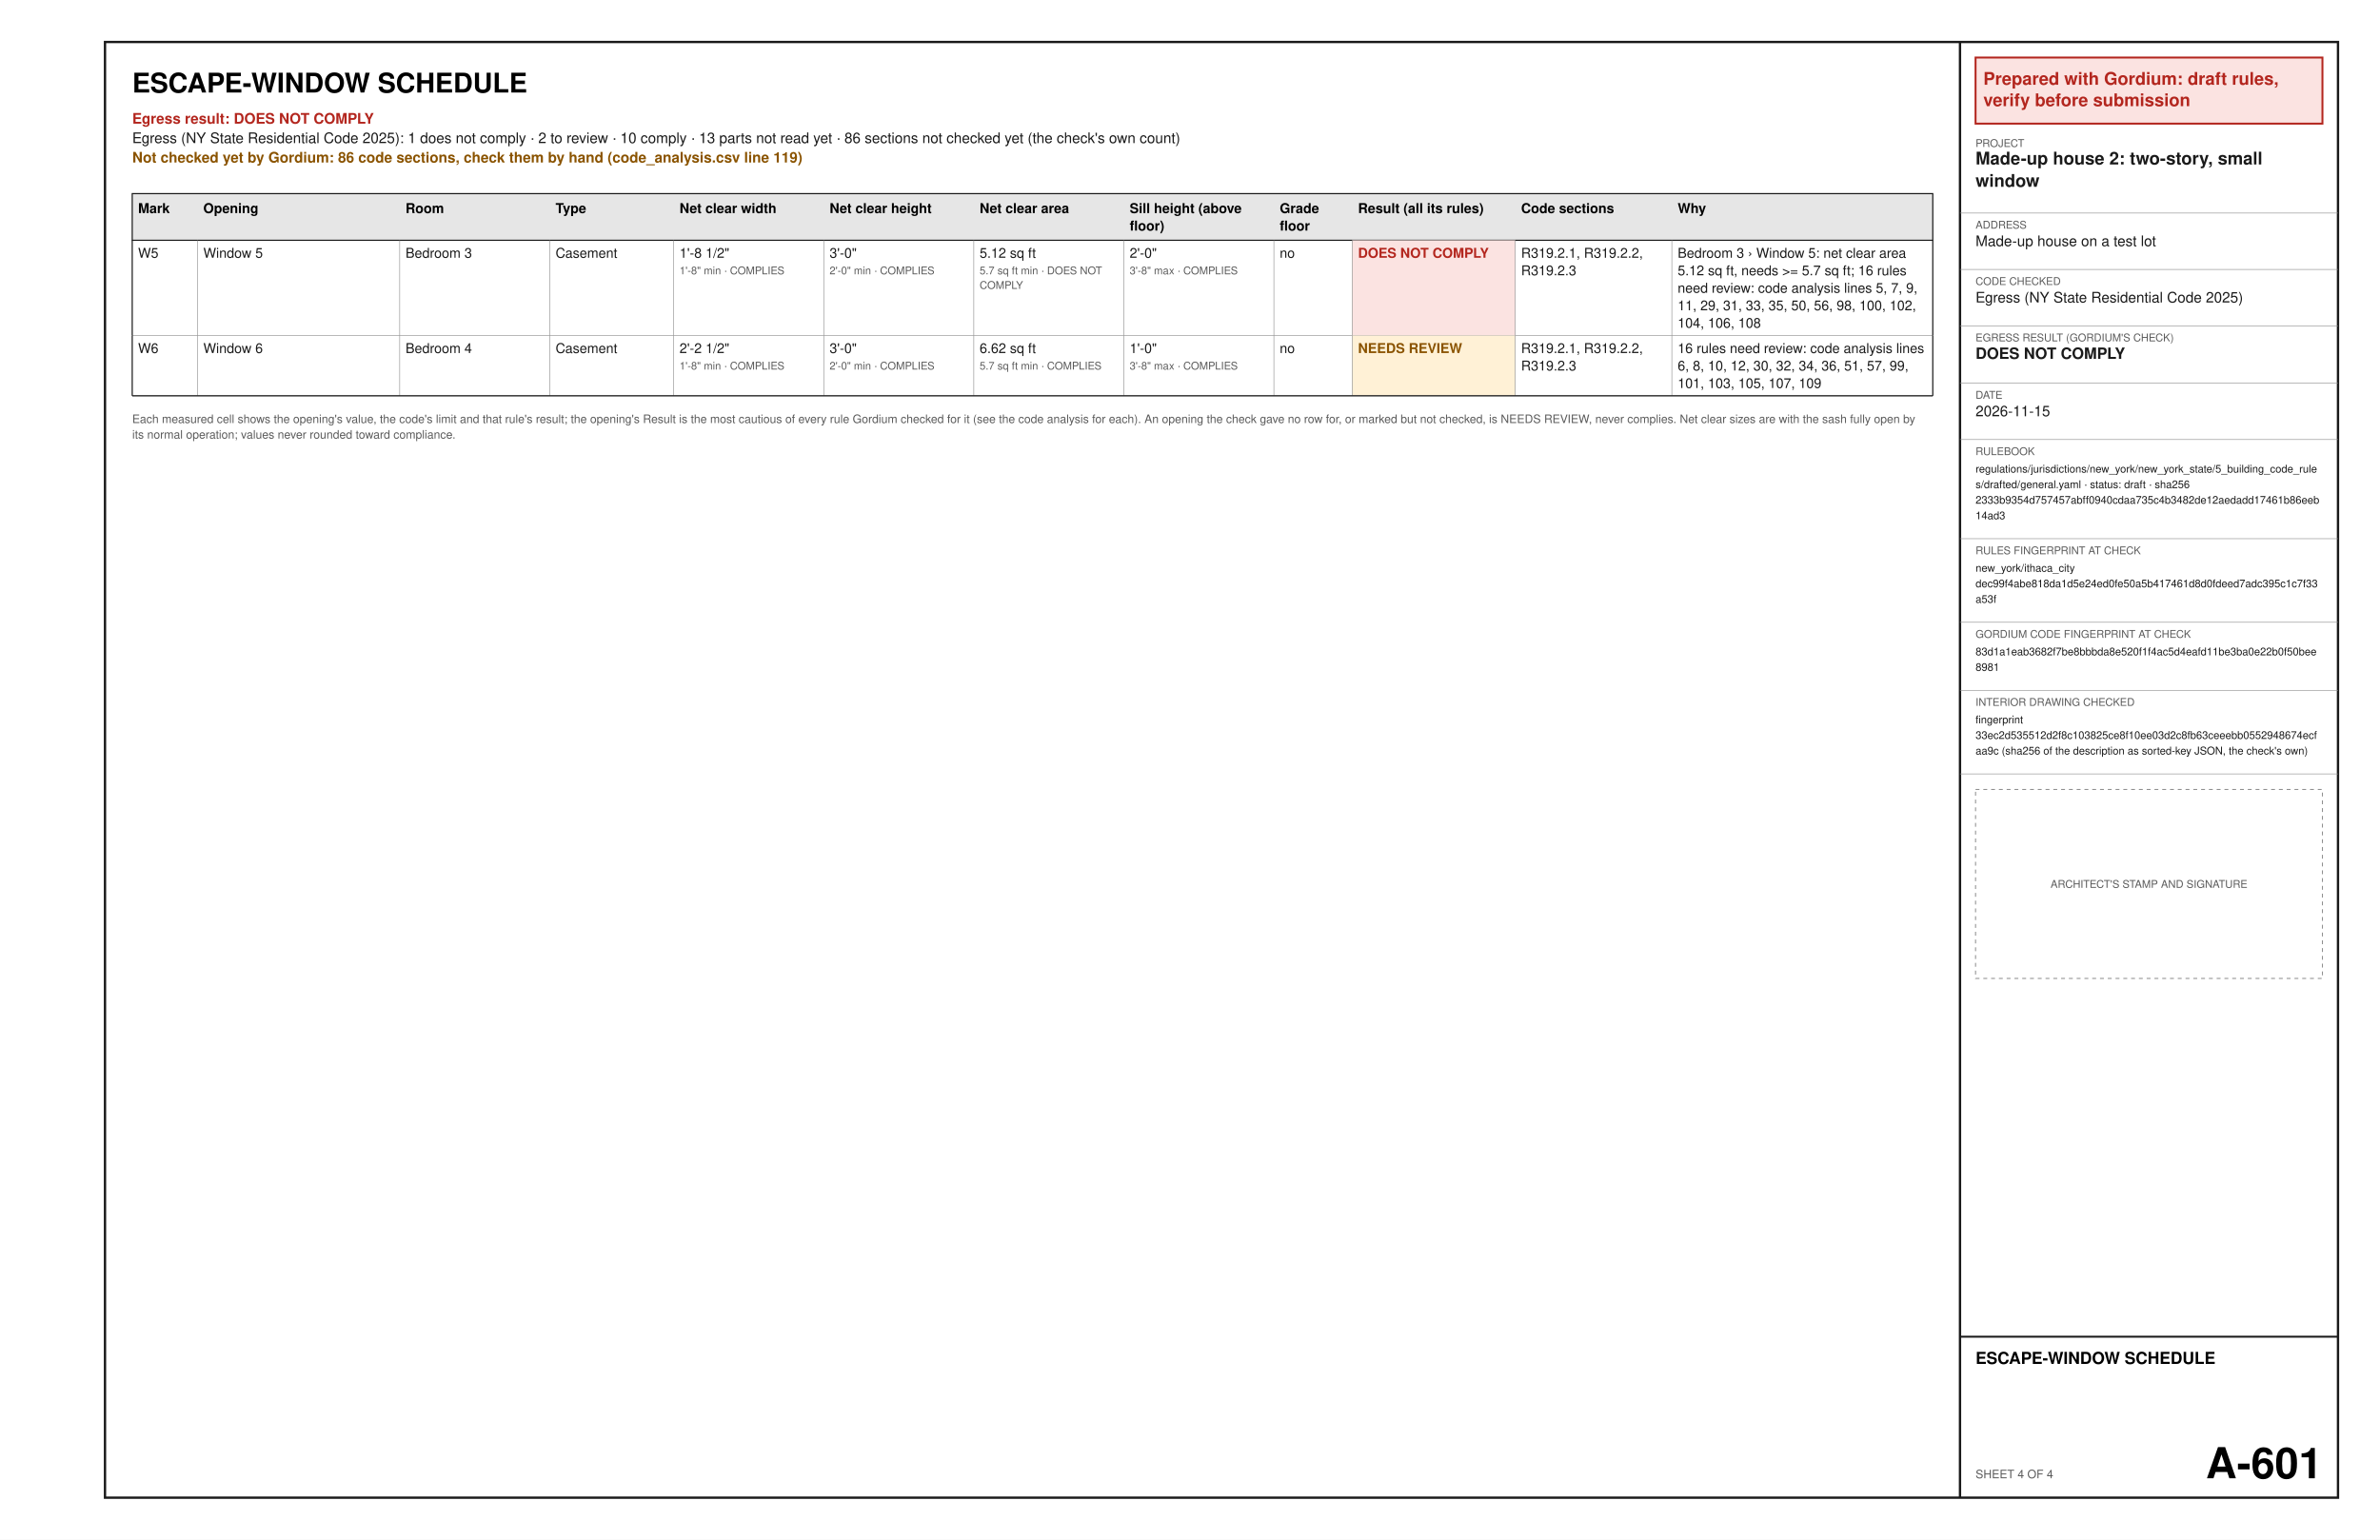
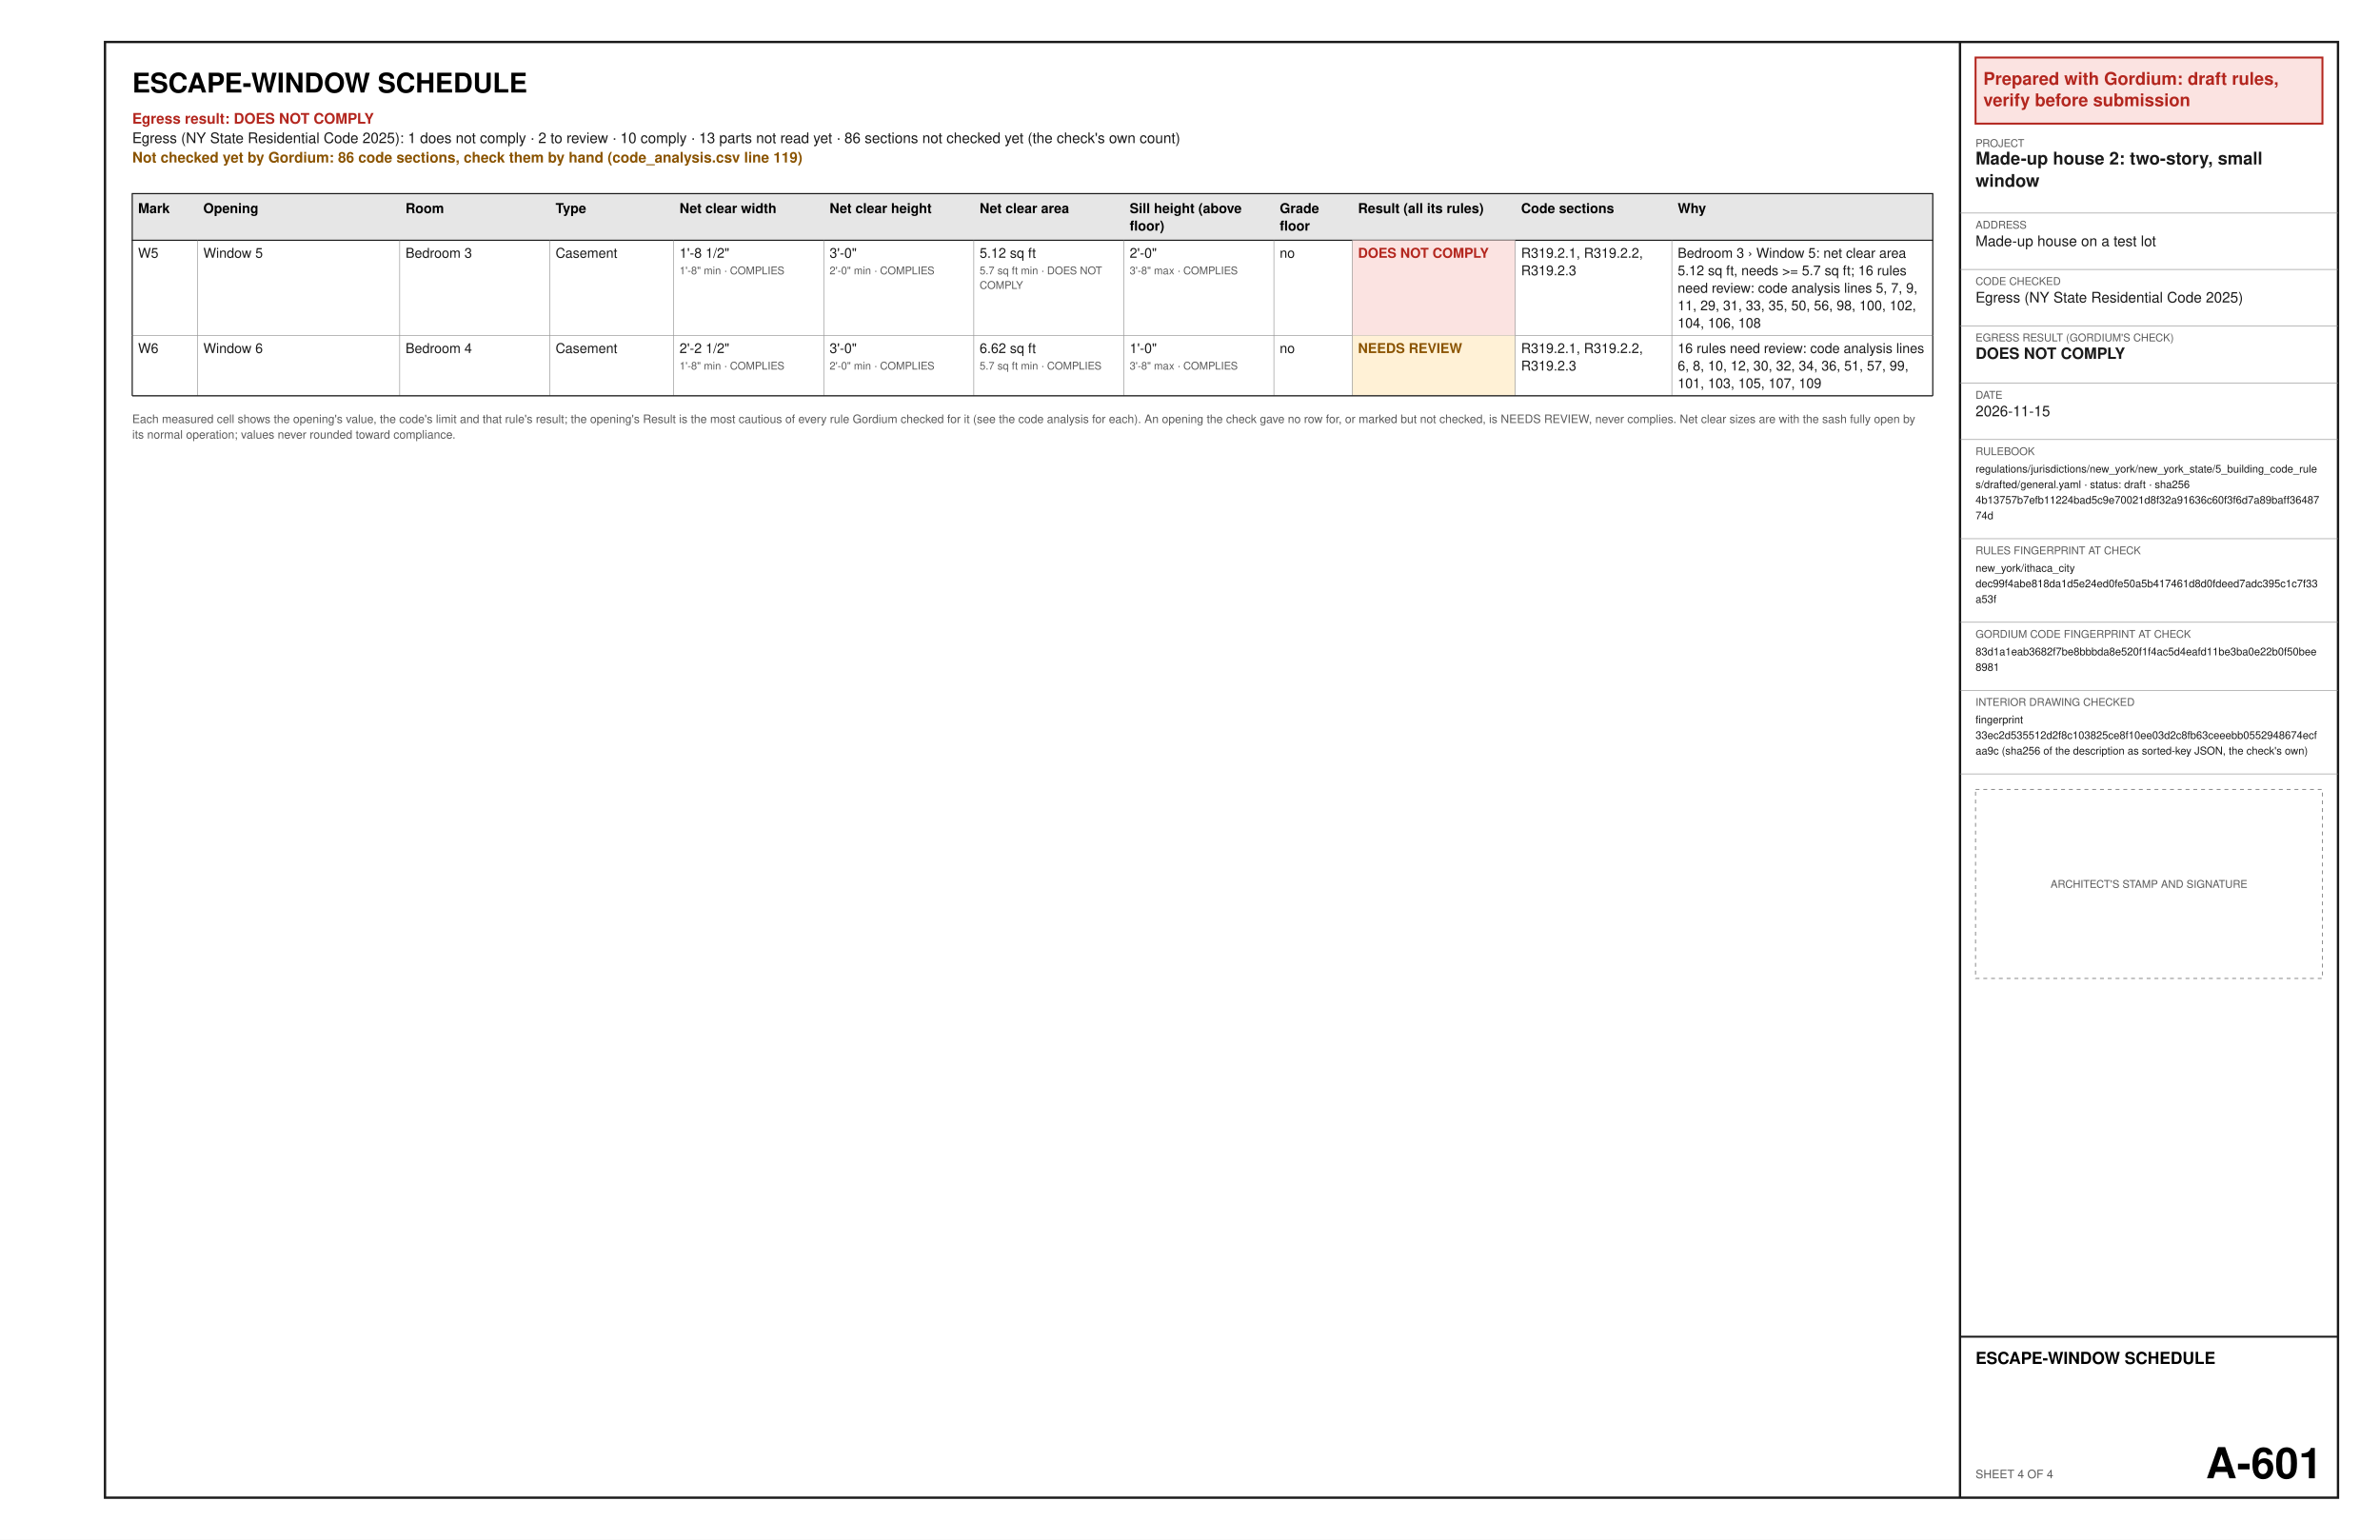
<svg xmlns="http://www.w3.org/2000/svg" width="17in" height="11in" viewBox="0 0 1224 792" font-family="Helvetica, Arial, sans-serif">
  <rect x="0" y="0" width="1224" height="792" fill="#ffffff" />
  <text x="68" y="47.6" font-size="14" font-weight="bold" text-anchor="start" fill="#000000" xml:space="preserve">ESCAPE-WINDOW SCHEDULE</text>
  <text x="68" y="63.6" font-size="7.5" font-weight="bold" text-anchor="start" fill="#b3261e" xml:space="preserve">Egress result: DOES NOT COMPLY</text>
  <text x="68" y="73.6" font-size="7.5" text-anchor="start" fill="#1a1a1a" xml:space="preserve">Egress (NY State Residential Code 2025): 1 does not comply · 2 to review · 10 comply · 13 parts not read yet · 86 sections not checked yet (the check's own count)</text>
  <text x="68" y="83.6" font-size="7.5" font-weight="bold" text-anchor="start" fill="#8a5300" xml:space="preserve">Not checked yet by Gordium: 86 code sections, check them by hand (code_analysis.csv line 119)</text>
  <polygon points="68,99.6 994,99.6 994,123.6 68,123.6" fill="#e6e6e6" stroke="#1a1a1a" stroke-width="0.6" />
  <text x="71" y="109.6" font-size="7" font-weight="bold" text-anchor="start" fill="#000000" xml:space="preserve">Mark</text>
  <text x="104.55" y="109.6" font-size="7" font-weight="bold" text-anchor="start" fill="#000000" xml:space="preserve">Opening</text>
  <text x="208.56" y="109.6" font-size="7" font-weight="bold" text-anchor="start" fill="#000000" xml:space="preserve">Room</text>
  <text x="285.72" y="109.6" font-size="7" font-weight="bold" text-anchor="start" fill="#000000" xml:space="preserve">Type</text>
  <text x="349.47" y="109.6" font-size="7" font-weight="bold" text-anchor="start" fill="#000000" xml:space="preserve">Net clear width</text>
  <text x="426.64" y="109.6" font-size="7" font-weight="bold" text-anchor="start" fill="#000000" xml:space="preserve">Net clear height</text>
  <text x="503.8" y="109.6" font-size="7" font-weight="bold" text-anchor="start" fill="#000000" xml:space="preserve">Net clear area</text>
  <text x="580.97" y="109.6" font-size="7" font-weight="bold" text-anchor="start" fill="#000000" xml:space="preserve">Sill height (above</text>
  <text x="580.97" y="118.6" font-size="7" font-weight="bold" text-anchor="start" fill="#000000" xml:space="preserve">floor)</text>
  <text x="658.14" y="109.6" font-size="7" font-weight="bold" text-anchor="start" fill="#000000" xml:space="preserve">Grade</text>
  <text x="658.14" y="118.6" font-size="7" font-weight="bold" text-anchor="start" fill="#000000" xml:space="preserve">floor</text>
  <text x="698.4" y="109.6" font-size="7" font-weight="bold" text-anchor="start" fill="#000000" xml:space="preserve">Result (all its rules)</text>
  <text x="782.28" y="109.6" font-size="7" font-weight="bold" text-anchor="start" fill="#000000" xml:space="preserve">Code sections</text>
  <text x="862.8" y="109.6" font-size="7" font-weight="bold" text-anchor="start" fill="#000000" xml:space="preserve">Why</text>
  <text x="71" y="132.6" font-size="7" text-anchor="start" fill="#1a1a1a" xml:space="preserve">W5</text>
  <text x="104.55" y="132.6" font-size="7" text-anchor="start" fill="#1a1a1a" xml:space="preserve">Window 5</text>
  <text x="208.56" y="132.6" font-size="7" text-anchor="start" fill="#1a1a1a" xml:space="preserve">Bedroom 3</text>
  <text x="285.72" y="132.6" font-size="7" text-anchor="start" fill="#1a1a1a" xml:space="preserve">Casement</text>
  <text x="349.47" y="132.6" font-size="7" text-anchor="start" fill="#1a1a1a" xml:space="preserve">1'-8 1/2"</text>
  <text x="349.47" y="141.1" font-size="5.5" text-anchor="start" fill="#5a5a5a" xml:space="preserve">1'-8" min · COMPLIES</text>
  <text x="426.64" y="132.6" font-size="7" text-anchor="start" fill="#1a1a1a" xml:space="preserve">3'-0"</text>
  <text x="426.64" y="141.1" font-size="5.5" text-anchor="start" fill="#5a5a5a" xml:space="preserve">2'-0" min · COMPLIES</text>
  <text x="503.8" y="132.6" font-size="7" text-anchor="start" fill="#1a1a1a" xml:space="preserve">5.12 sq ft</text>
  <text x="503.8" y="141.1" font-size="5.5" text-anchor="start" fill="#5a5a5a" xml:space="preserve">5.7 sq ft min · DOES NOT</text>
  <text x="503.8" y="148.6" font-size="5.5" text-anchor="start" fill="#5a5a5a" xml:space="preserve">COMPLY</text>
  <text x="580.97" y="132.6" font-size="7" text-anchor="start" fill="#1a1a1a" xml:space="preserve">2'-0"</text>
  <text x="580.97" y="141.1" font-size="5.5" text-anchor="start" fill="#5a5a5a" xml:space="preserve">3'-8" max · COMPLIES</text>
  <text x="658.14" y="132.6" font-size="7" text-anchor="start" fill="#1a1a1a" xml:space="preserve">no</text>
  <polygon points="695.4,123.6 779.28,123.6 779.28,172.6 695.4,172.6" fill="#fbe3e1" />
  <text x="698.4" y="132.6" font-size="7" font-weight="bold" text-anchor="start" fill="#b3261e" xml:space="preserve">DOES NOT COMPLY</text>
  <text x="782.28" y="132.6" font-size="7" text-anchor="start" fill="#1a1a1a" xml:space="preserve">R319.2.1, R319.2.2,</text>
  <text x="782.28" y="141.6" font-size="7" text-anchor="start" fill="#1a1a1a" xml:space="preserve">R319.2.3</text>
  <text x="862.8" y="132.6" font-size="7" text-anchor="start" fill="#1a1a1a" xml:space="preserve">Bedroom 3 › Window 5: net clear area</text>
  <text x="862.8" y="141.6" font-size="7" text-anchor="start" fill="#1a1a1a" xml:space="preserve">5.12 sq ft, needs &gt;= 5.7 sq ft; 16 rules</text>
  <text x="862.8" y="150.6" font-size="7" text-anchor="start" fill="#1a1a1a" xml:space="preserve">need review: code analysis lines 5, 7, 9,</text>
  <text x="862.8" y="159.6" font-size="7" text-anchor="start" fill="#1a1a1a" xml:space="preserve">11, 29, 31, 33, 35, 50, 56, 98, 100, 102,</text>
  <text x="862.8" y="168.6" font-size="7" text-anchor="start" fill="#1a1a1a" xml:space="preserve">104, 106, 108</text>
  <line x1="68" y1="172.6" x2="994" y2="172.6" stroke="#8c8c8c" stroke-width="0.3" />
  <line x1="101.55" y1="123.6" x2="101.55" y2="172.6" stroke="#8c8c8c" stroke-width="0.3" />
  <line x1="205.56" y1="123.6" x2="205.56" y2="172.6" stroke="#8c8c8c" stroke-width="0.3" />
  <line x1="282.72" y1="123.6" x2="282.72" y2="172.6" stroke="#8c8c8c" stroke-width="0.3" />
  <line x1="346.47" y1="123.6" x2="346.47" y2="172.6" stroke="#8c8c8c" stroke-width="0.3" />
  <line x1="423.64" y1="123.6" x2="423.64" y2="172.6" stroke="#8c8c8c" stroke-width="0.3" />
  <line x1="500.8" y1="123.6" x2="500.8" y2="172.6" stroke="#8c8c8c" stroke-width="0.3" />
  <line x1="577.97" y1="123.6" x2="577.97" y2="172.6" stroke="#8c8c8c" stroke-width="0.3" />
  <line x1="655.14" y1="123.6" x2="655.14" y2="172.6" stroke="#8c8c8c" stroke-width="0.3" />
  <line x1="695.4" y1="123.6" x2="695.4" y2="172.6" stroke="#8c8c8c" stroke-width="0.3" />
  <line x1="779.28" y1="123.6" x2="779.28" y2="172.6" stroke="#8c8c8c" stroke-width="0.3" />
  <line x1="859.8" y1="123.6" x2="859.8" y2="172.6" stroke="#8c8c8c" stroke-width="0.3" />
  <line x1="68" y1="123.6" x2="68" y2="172.6" stroke="#1a1a1a" stroke-width="0.6" />
  <line x1="994" y1="123.6" x2="994" y2="172.6" stroke="#1a1a1a" stroke-width="0.6" />
  <text x="71" y="181.6" font-size="7" text-anchor="start" fill="#1a1a1a" xml:space="preserve">W6</text>
  <text x="104.55" y="181.6" font-size="7" text-anchor="start" fill="#1a1a1a" xml:space="preserve">Window 6</text>
  <text x="208.56" y="181.6" font-size="7" text-anchor="start" fill="#1a1a1a" xml:space="preserve">Bedroom 4</text>
  <text x="285.72" y="181.6" font-size="7" text-anchor="start" fill="#1a1a1a" xml:space="preserve">Casement</text>
  <text x="349.47" y="181.6" font-size="7" text-anchor="start" fill="#1a1a1a" xml:space="preserve">2'-2 1/2"</text>
  <text x="349.47" y="190.1" font-size="5.5" text-anchor="start" fill="#5a5a5a" xml:space="preserve">1'-8" min · COMPLIES</text>
  <text x="426.64" y="181.6" font-size="7" text-anchor="start" fill="#1a1a1a" xml:space="preserve">3'-0"</text>
  <text x="426.64" y="190.1" font-size="5.5" text-anchor="start" fill="#5a5a5a" xml:space="preserve">2'-0" min · COMPLIES</text>
  <text x="503.8" y="181.6" font-size="7" text-anchor="start" fill="#1a1a1a" xml:space="preserve">6.62 sq ft</text>
  <text x="503.8" y="190.1" font-size="5.5" text-anchor="start" fill="#5a5a5a" xml:space="preserve">5.7 sq ft min · COMPLIES</text>
  <text x="580.97" y="181.6" font-size="7" text-anchor="start" fill="#1a1a1a" xml:space="preserve">1'-0"</text>
  <text x="580.97" y="190.1" font-size="5.5" text-anchor="start" fill="#5a5a5a" xml:space="preserve">3'-8" max · COMPLIES</text>
  <text x="658.14" y="181.6" font-size="7" text-anchor="start" fill="#1a1a1a" xml:space="preserve">no</text>
  <polygon points="695.4,172.6 779.28,172.6 779.28,203.6 695.4,203.6" fill="#fff1d6" />
  <text x="698.4" y="181.6" font-size="7" font-weight="bold" text-anchor="start" fill="#8a5300" xml:space="preserve">NEEDS REVIEW</text>
  <text x="782.28" y="181.6" font-size="7" text-anchor="start" fill="#1a1a1a" xml:space="preserve">R319.2.1, R319.2.2,</text>
  <text x="782.28" y="190.6" font-size="7" text-anchor="start" fill="#1a1a1a" xml:space="preserve">R319.2.3</text>
  <text x="862.8" y="181.6" font-size="7" text-anchor="start" fill="#1a1a1a" xml:space="preserve">16 rules need review: code analysis lines</text>
  <text x="862.8" y="190.6" font-size="7" text-anchor="start" fill="#1a1a1a" xml:space="preserve">6, 8, 10, 12, 30, 32, 34, 36, 51, 57, 99,</text>
  <text x="862.8" y="199.6" font-size="7" text-anchor="start" fill="#1a1a1a" xml:space="preserve">101, 103, 105, 107, 109</text>
  <line x1="68" y1="203.6" x2="994" y2="203.6" stroke="#8c8c8c" stroke-width="0.3" />
  <line x1="101.55" y1="172.6" x2="101.55" y2="203.6" stroke="#8c8c8c" stroke-width="0.3" />
  <line x1="205.56" y1="172.6" x2="205.56" y2="203.6" stroke="#8c8c8c" stroke-width="0.3" />
  <line x1="282.72" y1="172.6" x2="282.72" y2="203.6" stroke="#8c8c8c" stroke-width="0.3" />
  <line x1="346.47" y1="172.6" x2="346.47" y2="203.6" stroke="#8c8c8c" stroke-width="0.3" />
  <line x1="423.64" y1="172.6" x2="423.64" y2="203.6" stroke="#8c8c8c" stroke-width="0.3" />
  <line x1="500.8" y1="172.6" x2="500.8" y2="203.6" stroke="#8c8c8c" stroke-width="0.3" />
  <line x1="577.97" y1="172.6" x2="577.97" y2="203.6" stroke="#8c8c8c" stroke-width="0.3" />
  <line x1="655.14" y1="172.6" x2="655.14" y2="203.6" stroke="#8c8c8c" stroke-width="0.3" />
  <line x1="695.4" y1="172.6" x2="695.4" y2="203.6" stroke="#8c8c8c" stroke-width="0.3" />
  <line x1="779.28" y1="172.6" x2="779.28" y2="203.6" stroke="#8c8c8c" stroke-width="0.3" />
  <line x1="859.8" y1="172.6" x2="859.8" y2="203.6" stroke="#8c8c8c" stroke-width="0.3" />
  <line x1="68" y1="172.6" x2="68" y2="203.6" stroke="#1a1a1a" stroke-width="0.6" />
  <line x1="994" y1="172.6" x2="994" y2="203.6" stroke="#1a1a1a" stroke-width="0.6" />
  <line x1="68" y1="203.6" x2="994" y2="203.6" stroke="#1a1a1a" stroke-width="0.6" />
  <text x="68" y="217.6" font-size="6" text-anchor="start" fill="#5a5a5a" xml:space="preserve">Each measured cell shows the opening's value, the code's limit and that rule's result; the opening's Result is the most cautious of every rule Gordium checked for it (see the code analysis for each). An opening the check gave no row for, or marked but not checked, is NEEDS REVIEW, never complies. Net clear sizes are with the sash fully open by</text>
  <text x="68" y="225.6" font-size="6" text-anchor="start" fill="#5a5a5a" xml:space="preserve">its normal operation; values never rounded toward compliance.</text>
  <polygon points="54,21.6 1202.4,21.6 1202.4,770.4 54,770.4" fill="none" stroke="#1a1a1a" stroke-width="1.2" />
  <line x1="1008" y1="21.6" x2="1008" y2="770.4" stroke="#1a1a1a" stroke-width="1.2" />
  <polygon points="1016,29.6 1194.4,29.6 1194.4,63.6 1016,63.6" fill="#fbe3e1" stroke="#b3261e" stroke-width="1" />
  <text x="1020" y="43.6" font-size="9" font-weight="bold" text-anchor="start" fill="#b3261e" xml:space="preserve">Prepared with Gordium: draft rules,</text>
  <text x="1020" y="54.6" font-size="9" font-weight="bold" text-anchor="start" fill="#b3261e" xml:space="preserve">verify before submission</text>
  <text x="1016" y="75.6" font-size="5.5" text-anchor="start" fill="#5a5a5a" xml:space="preserve">PROJECT</text>
  <text x="1016" y="84.6" font-size="9" font-weight="bold" text-anchor="start" fill="#1a1a1a" xml:space="preserve">Made-up house 2: two-story, small</text>
  <text x="1016" y="96.1" font-size="9" font-weight="bold" text-anchor="start" fill="#1a1a1a" xml:space="preserve">window</text>
  <line x1="1008" y1="109.6" x2="1202.4" y2="109.6" stroke="#8c8c8c" stroke-width="0.3" />
  <text x="1016" y="117.6" font-size="5.5" text-anchor="start" fill="#5a5a5a" xml:space="preserve">ADDRESS</text>
  <text x="1016" y="126.6" font-size="7.5" text-anchor="start" fill="#1a1a1a" xml:space="preserve">Made-up house on a test lot</text>
  <line x1="1008" y1="138.6" x2="1202.4" y2="138.6" stroke="#8c8c8c" stroke-width="0.3" />
  <text x="1016" y="146.6" font-size="5.5" text-anchor="start" fill="#5a5a5a" xml:space="preserve">CODE CHECKED</text>
  <text x="1016" y="155.6" font-size="7.5" text-anchor="start" fill="#1a1a1a" xml:space="preserve">Egress (NY State Residential Code 2025)</text>
  <line x1="1008" y1="167.6" x2="1202.4" y2="167.6" stroke="#8c8c8c" stroke-width="0.3" />
  <text x="1016" y="175.6" font-size="5.5" text-anchor="start" fill="#5a5a5a" xml:space="preserve">EGRESS RESULT (GORDIUM'S CHECK)</text>
  <text x="1016" y="184.6" font-size="8" font-weight="bold" text-anchor="start" fill="#1a1a1a" xml:space="preserve">DOES NOT COMPLY</text>
  <line x1="1008" y1="197.1" x2="1202.4" y2="197.1" stroke="#8c8c8c" stroke-width="0.3" />
  <text x="1016" y="205.1" font-size="5.5" text-anchor="start" fill="#5a5a5a" xml:space="preserve">DATE</text>
  <text x="1016" y="214.1" font-size="7.5" text-anchor="start" fill="#1a1a1a" xml:space="preserve">2026-11-15</text>
  <line x1="1008" y1="226.1" x2="1202.4" y2="226.1" stroke="#8c8c8c" stroke-width="0.3" />
  <text x="1016" y="234.1" font-size="5.5" text-anchor="start" fill="#5a5a5a" xml:space="preserve">RULEBOOK</text>
  <text x="1016" y="243.1" font-size="5.5" text-anchor="start" fill="#1a1a1a" xml:space="preserve">regulations/jurisdictions/new_york/new_york_state/5_building_code_rule</text>
  <text x="1016" y="251.1" font-size="5.5" text-anchor="start" fill="#1a1a1a" xml:space="preserve">s/drafted/general.yaml · status: draft · sha256</text>
-   <text x="1016" y="259.1" font-size="5.5" text-anchor="start" fill="#1a1a1a" xml:space="preserve">2333b9354d757457abff0940cdaa735c4b3482de12aedadd17461b86eeb</text>
-   <text x="1016" y="267.1" font-size="5.5" text-anchor="start" fill="#1a1a1a" xml:space="preserve">14ad3</text>
+   <text x="1016" y="259.1" font-size="5.5" text-anchor="start" fill="#1a1a1a" xml:space="preserve">4b13757b7efb11224bad5c9e70021d8f32a91636c60f3f6d7a89baff36487</text>
+   <text x="1016" y="267.1" font-size="5.5" text-anchor="start" fill="#1a1a1a" xml:space="preserve">74d</text>
  <line x1="1008" y1="277.1" x2="1202.4" y2="277.1" stroke="#8c8c8c" stroke-width="0.3" />
  <text x="1016" y="285.1" font-size="5.5" text-anchor="start" fill="#5a5a5a" xml:space="preserve">RULES FINGERPRINT AT CHECK</text>
  <text x="1016" y="294.1" font-size="5.5" text-anchor="start" fill="#1a1a1a" xml:space="preserve">new_york/ithaca_city</text>
  <text x="1016" y="302.1" font-size="5.5" text-anchor="start" fill="#1a1a1a" xml:space="preserve">dec99f4abe818da1d5e24ed0fe50a5b417461d8d0fdeed7adc395c1c7f33</text>
  <text x="1016" y="310.1" font-size="5.5" text-anchor="start" fill="#1a1a1a" xml:space="preserve">a53f</text>
  <line x1="1008" y1="320.1" x2="1202.4" y2="320.1" stroke="#8c8c8c" stroke-width="0.3" />
  <text x="1016" y="328.1" font-size="5.5" text-anchor="start" fill="#5a5a5a" xml:space="preserve">GORDIUM CODE FINGERPRINT AT CHECK</text>
  <text x="1016" y="337.1" font-size="5.5" text-anchor="start" fill="#1a1a1a" xml:space="preserve">83d1a1eab3682f7be8bbbda8e520f1f4ac5d4eafd11be3ba0e22b0f50bee</text>
  <text x="1016" y="345.1" font-size="5.5" text-anchor="start" fill="#1a1a1a" xml:space="preserve">8981</text>
  <line x1="1008" y1="355.1" x2="1202.4" y2="355.1" stroke="#8c8c8c" stroke-width="0.3" />
  <text x="1016" y="363.1" font-size="5.5" text-anchor="start" fill="#5a5a5a" xml:space="preserve">INTERIOR DRAWING CHECKED</text>
  <text x="1016" y="372.1" font-size="5.5" text-anchor="start" fill="#1a1a1a" xml:space="preserve">fingerprint</text>
  <text x="1016" y="380.1" font-size="5.5" text-anchor="start" fill="#1a1a1a" xml:space="preserve">33ec2d535512d2f8c103825ce8f10ee03d2c8fb63ceeebb0552948674ecf</text>
  <text x="1016" y="388.1" font-size="5.5" text-anchor="start" fill="#1a1a1a" xml:space="preserve">aa9c (sha256 of the description as sorted-key JSON, the check's own)</text>
  <line x1="1008" y1="398.1" x2="1202.4" y2="398.1" stroke="#8c8c8c" stroke-width="0.3" />
  <polygon points="1016,406.1 1194.4,406.1 1194.4,503.3 1016,503.3" fill="none" stroke="#8c8c8c" stroke-width="0.5" stroke-dasharray="2 2" />
  <text x="1105.2" y="456.7" font-size="5.5" text-anchor="middle" fill="#5a5a5a" xml:space="preserve">ARCHITECT'S STAMP AND SIGNATURE</text>
  <line x1="1008" y1="687.6" x2="1202.4" y2="687.6" stroke="#1a1a1a" stroke-width="1" />
  <text x="1016" y="701.6" font-size="8.5" font-weight="bold" text-anchor="start" fill="#000000" xml:space="preserve">ESCAPE-WINDOW SCHEDULE</text>
  <text x="1016" y="760.4" font-size="6" text-anchor="start" fill="#5a5a5a" xml:space="preserve">SHEET 4 OF 4</text>
  <text x="1194.4" y="760.4" font-size="22" font-weight="bold" text-anchor="end" fill="#000000" xml:space="preserve">A-601</text>
</svg>
